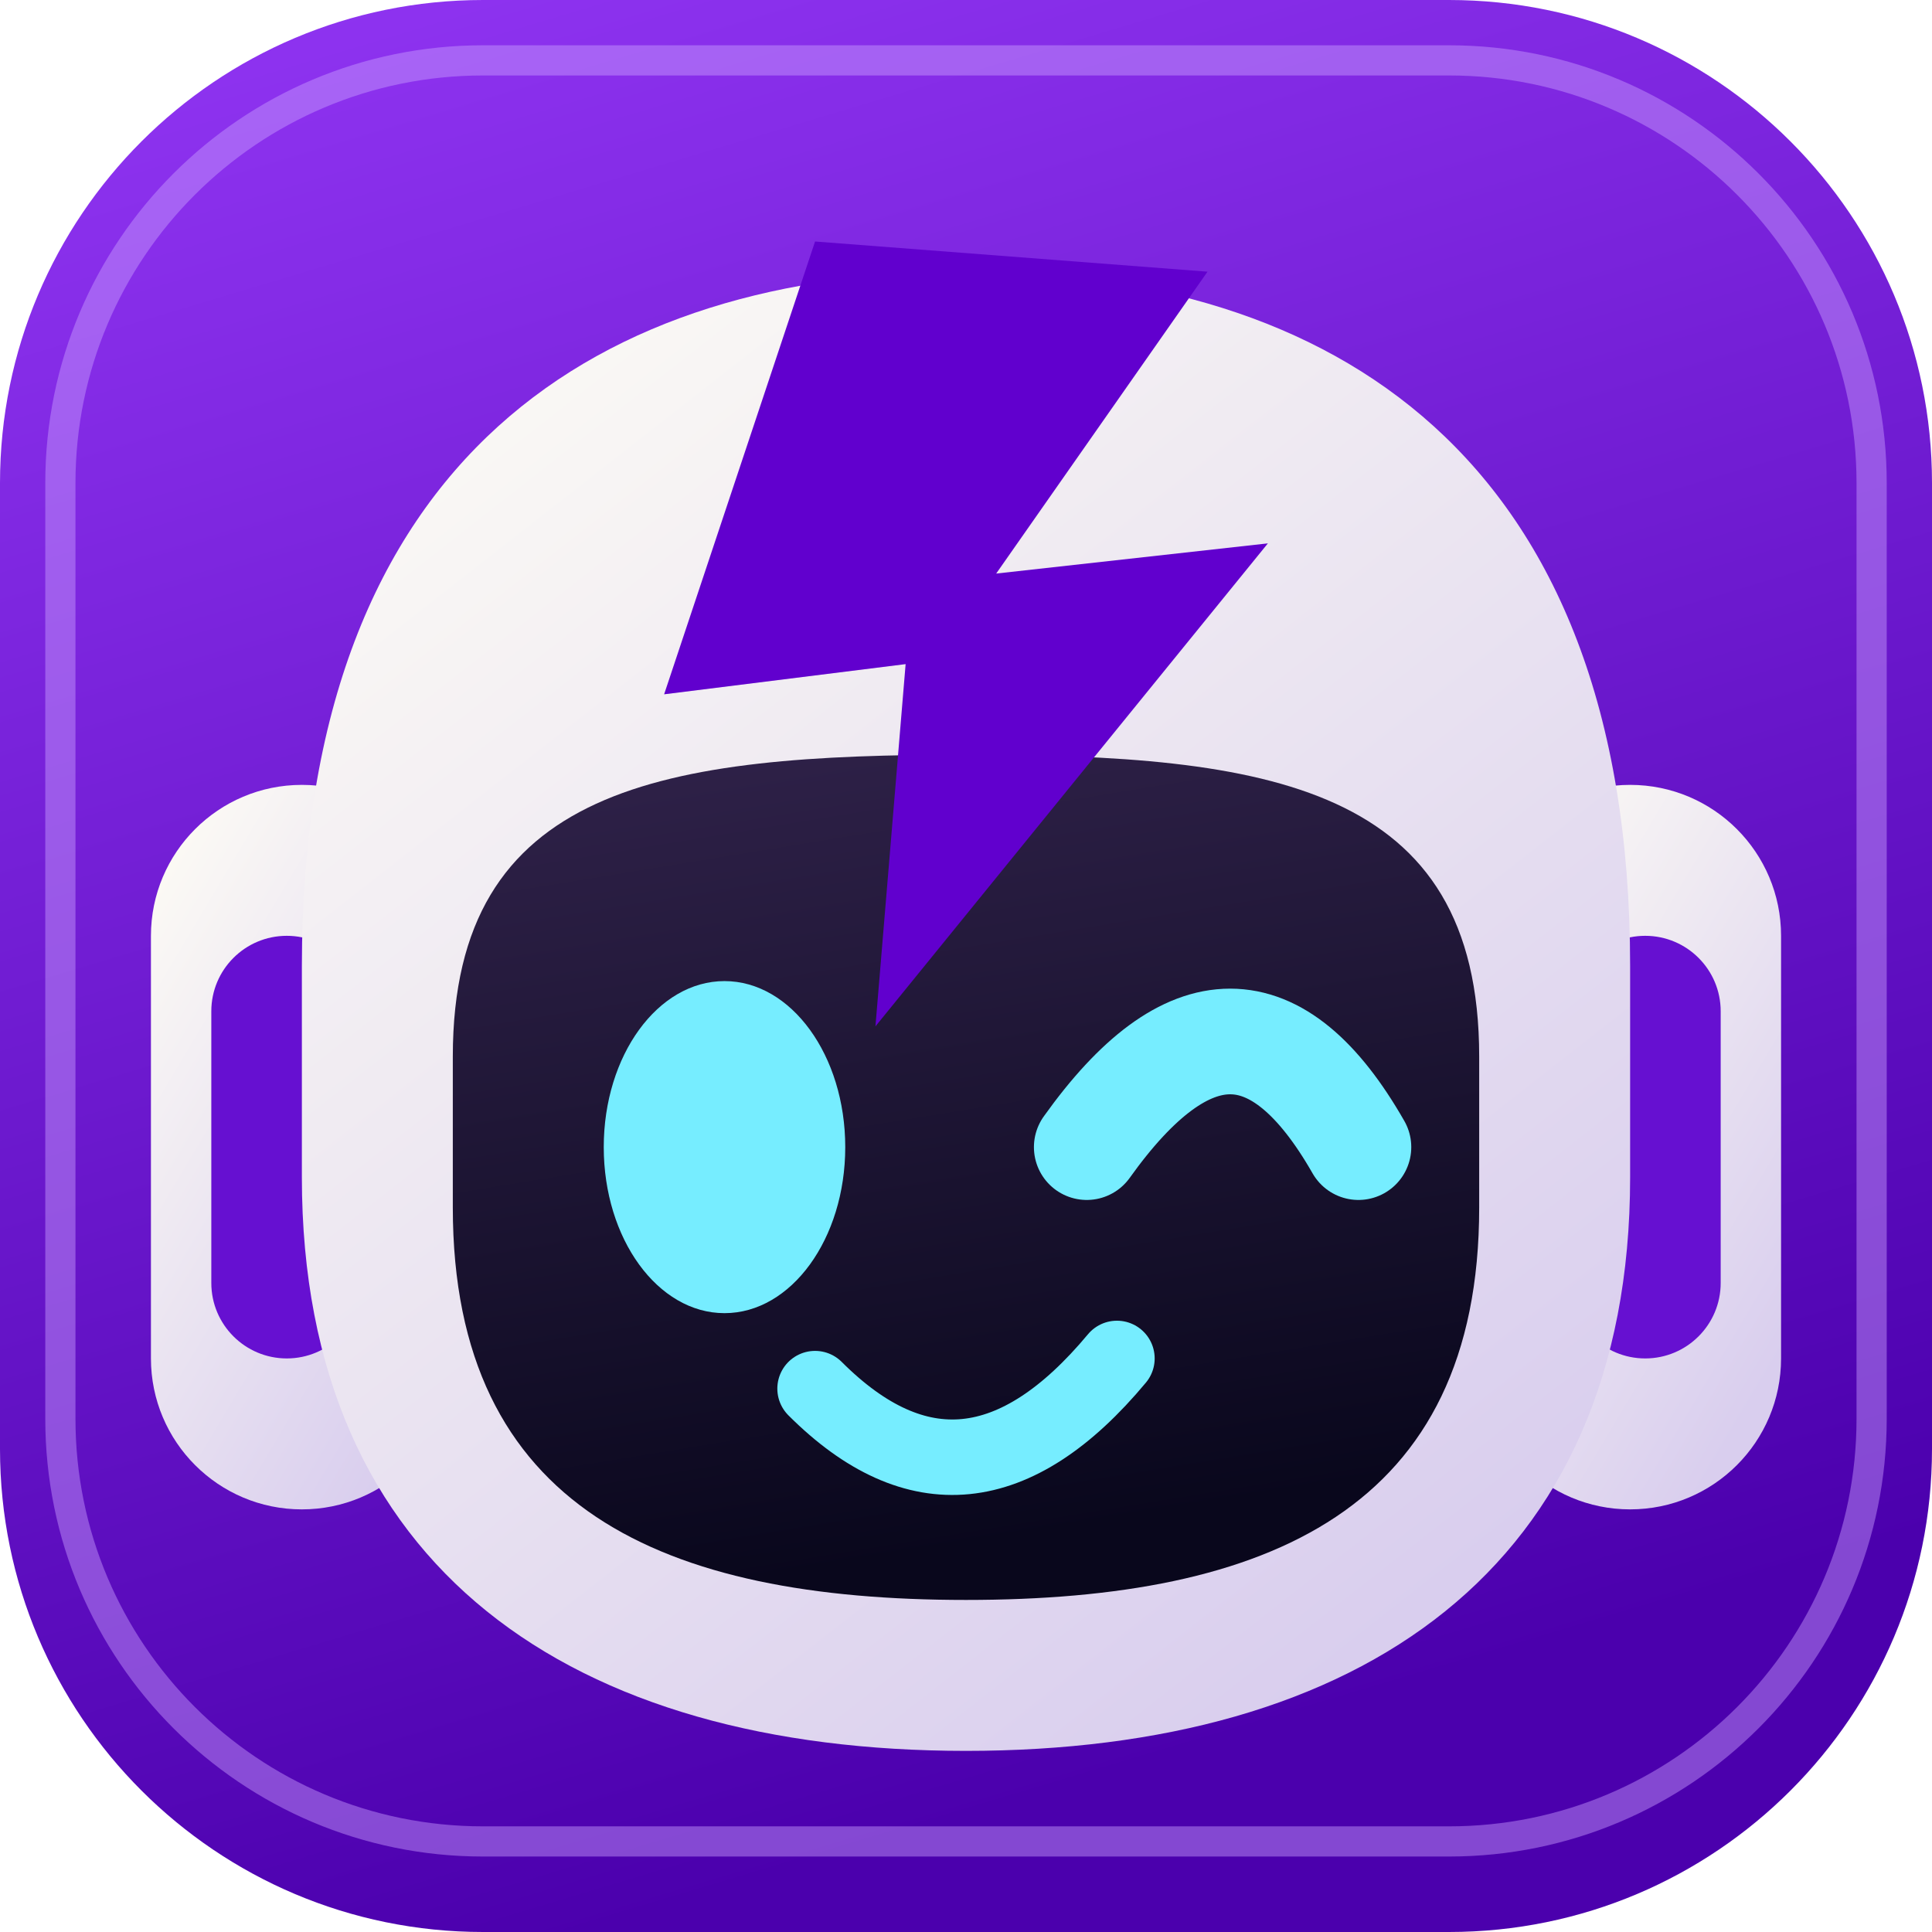
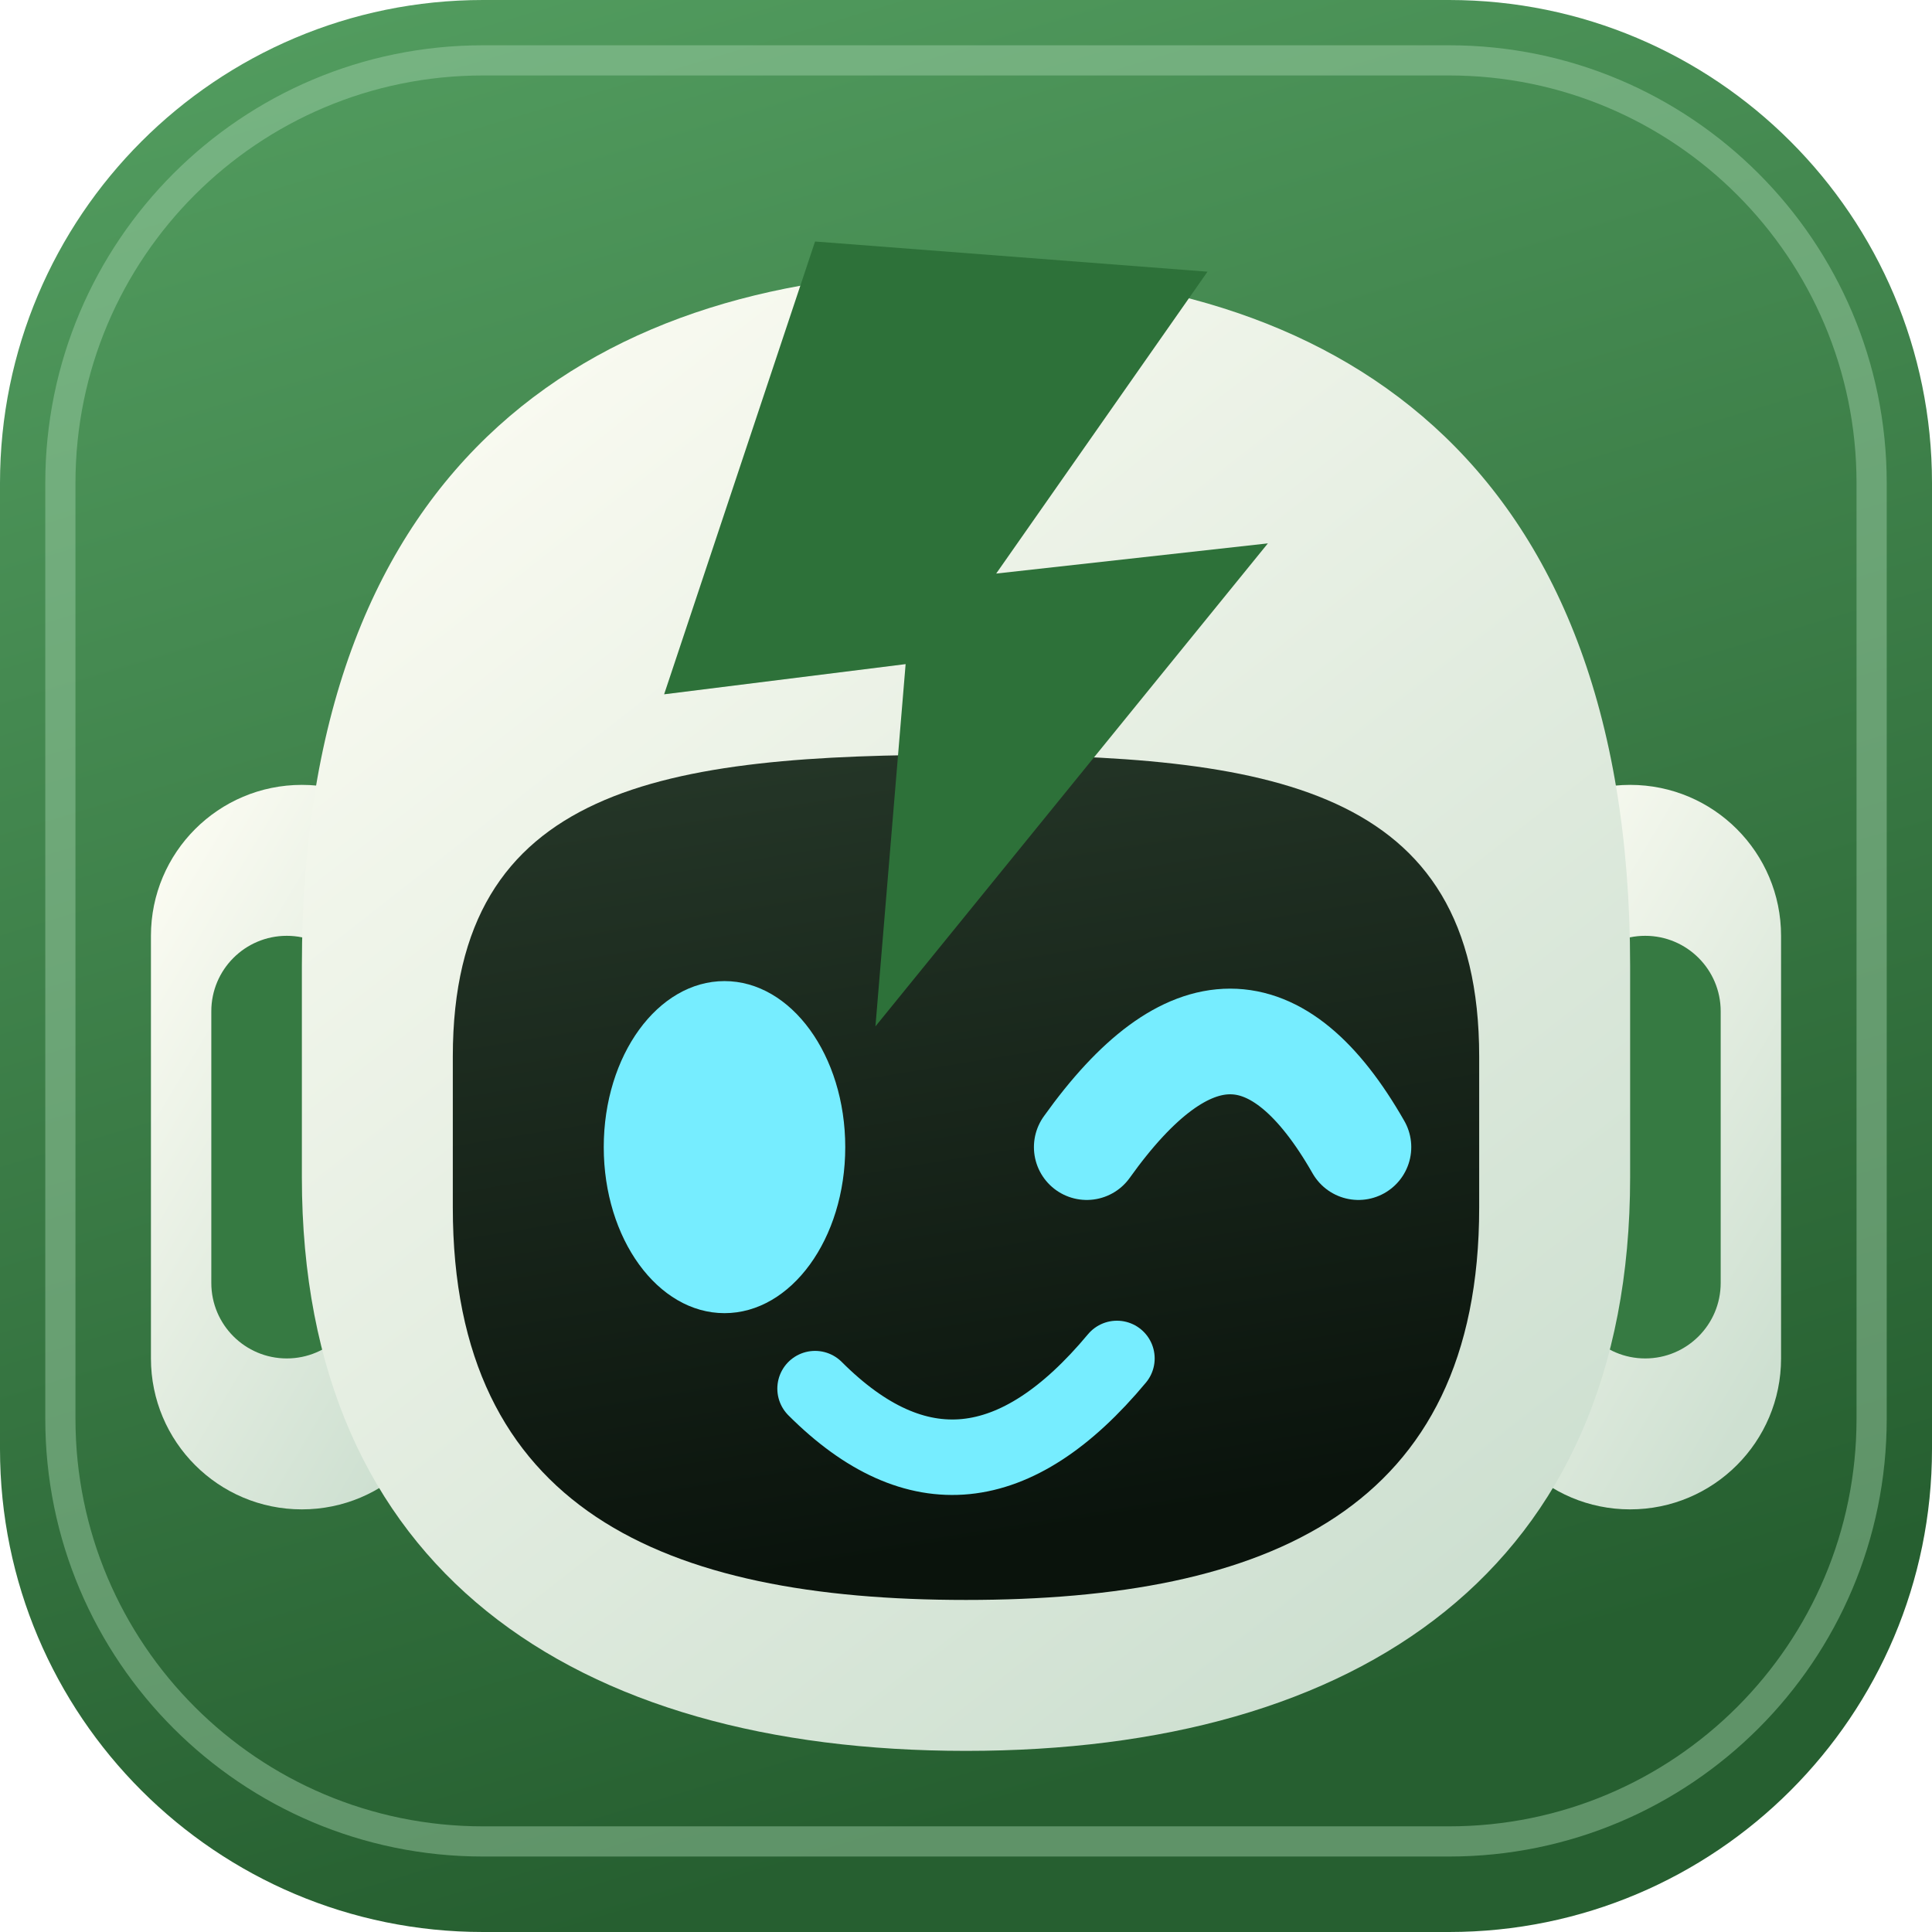
<svg xmlns="http://www.w3.org/2000/svg" viewBox="0 0 64 64">
  <defs>
    <linearGradient id="purple" x2="0.3" y2="1">
-       <stop stop-color="#9236f4" />
-       <stop offset="1" stop-color="#4b00ad" />
+       <stop stop-color="#549f61" />
+       <stop offset="1" stop-color="#265f30" />
    </linearGradient>
    <linearGradient id="shell" x2="0.7" y2="1">
      <stop stop-color="#fffef5" />
-       <stop offset="1" stop-color="#d9ceee" />
+       <stop offset="1" stop-color="#cee0d1" />
    </linearGradient>
    <linearGradient id="visor" x2="0.2" y2="1">
-       <stop stop-color="#30224a" />
-       <stop offset="1" stop-color="#09071c" />
+       <stop stop-color="#263829" />
+       <stop offset="1" stop-color="#0a130c" />
    </linearGradient>
  </defs>
  <rect width="64" height="64" rx="16" fill="url(#purple)" />
-   <rect x="2" y="2" width="60" height="59" rx="14" fill="none" stroke="#cba0ff" stroke-opacity=".45" />
+   <rect x="2" y="2" width="60" height="59" rx="14" fill="none" stroke="#a5d4ad" stroke-opacity=".45" />
  <rect x="5" y="26" width="10" height="24" rx="5" fill="url(#shell)" />
  <rect x="49" y="26" width="10" height="24" rx="5" fill="url(#shell)" />
-   <rect x="7" y="31" width="5" height="14" rx="2.5" fill="#6610d1" />
-   <rect x="52" y="31" width="5" height="14" rx="2.5" fill="#6610d1" />
+   <rect x="7" y="31" width="5" height="14" rx="2.5" fill="#367a42" />
+   <rect x="52" y="31" width="5" height="14" rx="2.5" fill="#367a42" />
  <path d="M10 32C10 15 20 9 32 9S54 15 54 32v7c0 13-9 19-22 19S10 52 10 39Z" fill="url(#shell)" />
  <path d="M15 35c0-9 7-10 17-10s17 1 17 10v5c0 10-7 13-17 13s-17-3-17-13Z" fill="url(#visor)" />
-   <path d="m27 8 13 1-7 10 9-1-13 16 1-12-8 1Z" fill="#6100ce" />
+   <path d="m27 8 13 1-7 10 9-1-13 16 1-12-8 1Z" fill="#2d7139" />
  <ellipse cx="24" cy="38" rx="4" ry="5.5" fill="#76edff" />
  <path d="M36 38q5-7 9 0" fill="none" stroke="#76edff" stroke-width="3.5" stroke-linecap="round" />
  <path d="M27 46q5 5 10-1" fill="none" stroke="#76edff" stroke-width="2.5" stroke-linecap="round" />
</svg>
